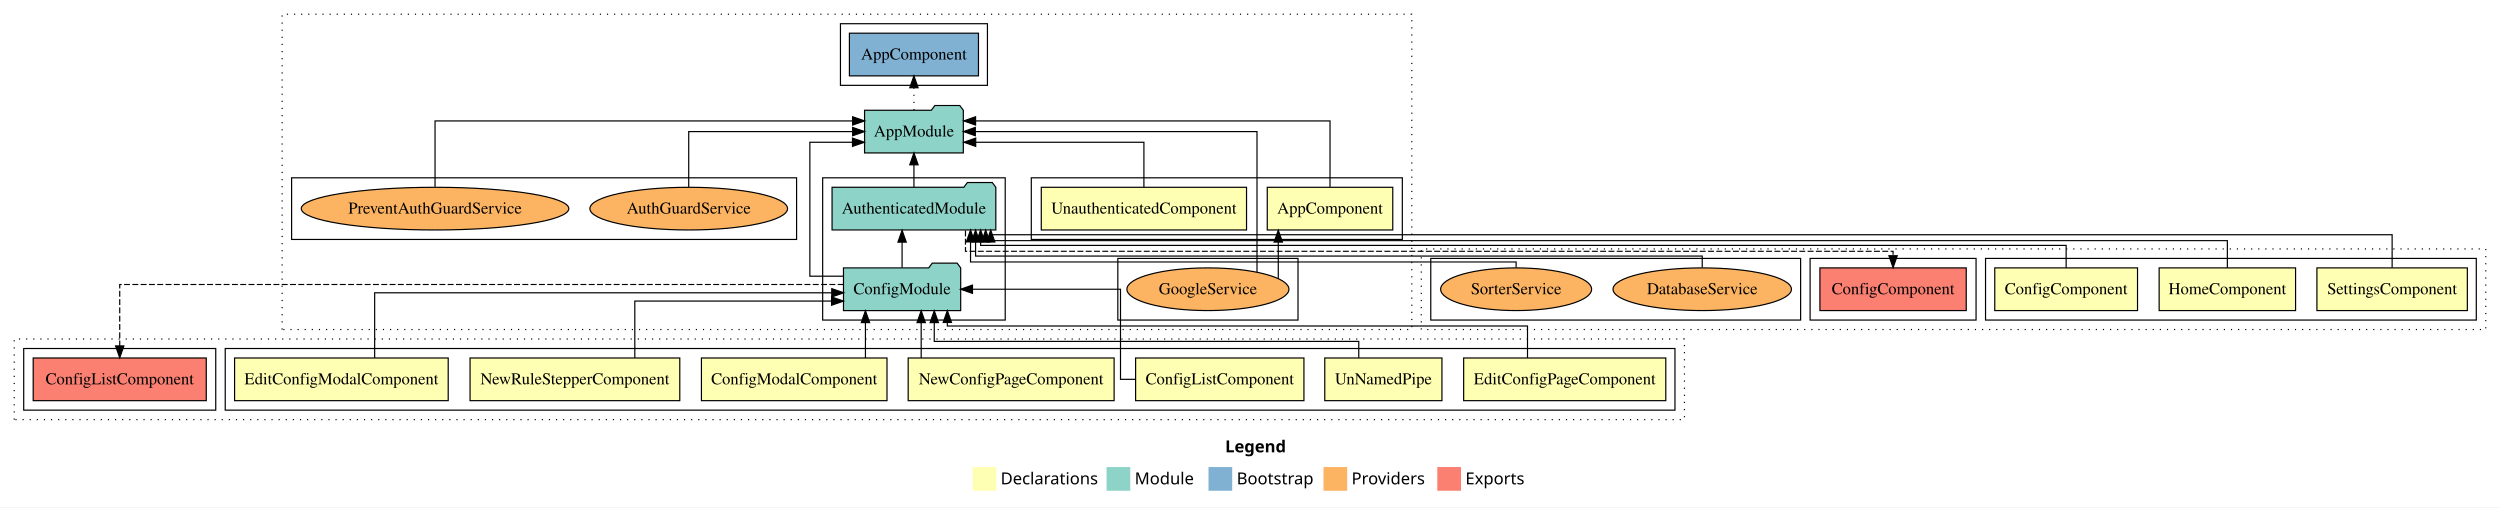
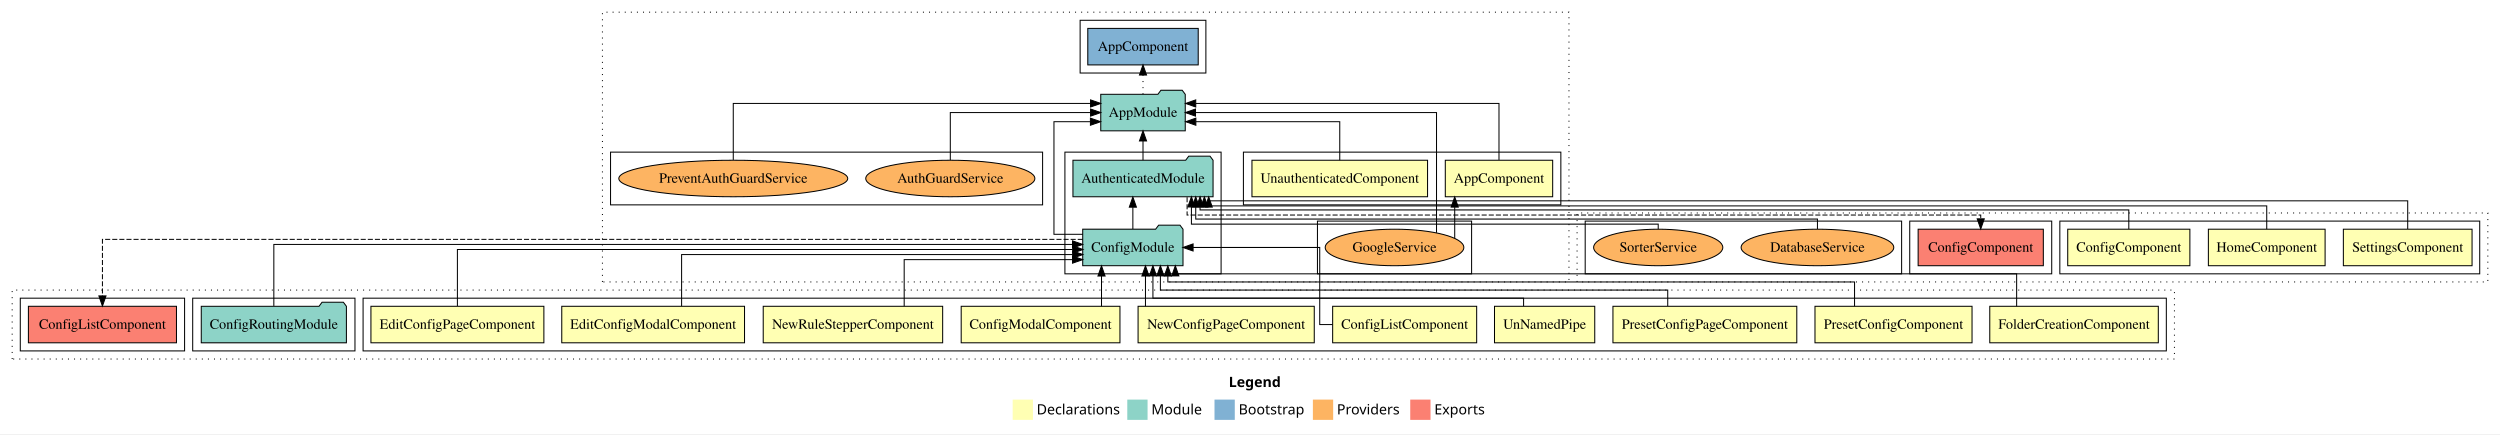
- <svg xmlns="http://www.w3.org/2000/svg" width="2109pt" height="428pt" viewBox="0.00 0.00 2109.00 428.00">
+ <svg xmlns="http://www.w3.org/2000/svg" width="2465pt" height="428pt" viewBox="0.00 0.00 2465.00 428.00">
  <g id="graph0" class="graph" transform="scale(1 1) rotate(0) translate(4 424)">
-     <polygon fill="#ffffff" stroke="transparent" points="-4,4 -4,-424 2105,-424 2105,4 -4,4" />
-     <text text-anchor="start" x="1029.509" y="-42.4" font-family="sans-serif" font-weight="bold" font-size="14.00" fill="#000000">Legend</text>
-     <polygon fill="#ffffb3" stroke="transparent" points="816.5,-10 816.5,-30 836.5,-30 836.5,-10 816.5,-10" />
-     <text text-anchor="start" x="840.129" y="-15.4" font-family="sans-serif" font-size="14.00" fill="#000000">  Declarations</text>
-     <polygon fill="#8dd3c7" stroke="transparent" points="929.5,-10 929.5,-30 949.5,-30 949.5,-10 929.5,-10" />
-     <text text-anchor="start" x="953.225" y="-15.4" font-family="sans-serif" font-size="14.00" fill="#000000">  Module</text>
-     <polygon fill="#80b1d3" stroke="transparent" points="1015.5,-10 1015.5,-30 1035.5,-30 1035.5,-10 1015.5,-10" />
-     <text text-anchor="start" x="1039.281" y="-15.4" font-family="sans-serif" font-size="14.00" fill="#000000">  Bootstrap</text>
-     <polygon fill="#fdb462" stroke="transparent" points="1112.5,-10 1112.5,-30 1132.5,-30 1132.5,-10 1112.5,-10" />
-     <text text-anchor="start" x="1136.173" y="-15.4" font-family="sans-serif" font-size="14.00" fill="#000000">  Providers</text>
-     <polygon fill="#fb8072" stroke="transparent" points="1208.5,-10 1208.5,-30 1228.5,-30 1228.5,-10 1208.5,-10" />
-     <text text-anchor="start" x="1232.226" y="-15.4" font-family="sans-serif" font-size="14.00" fill="#000000">  Exports</text>
+     <polygon fill="#ffffff" stroke="transparent" points="-4,4 -4,-424 2461,-424 2461,4 -4,4" />
+     <text text-anchor="start" x="1207.509" y="-42.4" font-family="sans-serif" font-weight="bold" font-size="14.00" fill="#000000">Legend</text>
+     <polygon fill="#ffffb3" stroke="transparent" points="994.5,-10 994.5,-30 1014.5,-30 1014.5,-10 994.5,-10" />
+     <text text-anchor="start" x="1018.129" y="-15.4" font-family="sans-serif" font-size="14.00" fill="#000000">  Declarations</text>
+     <polygon fill="#8dd3c7" stroke="transparent" points="1107.5,-10 1107.5,-30 1127.5,-30 1127.5,-10 1107.5,-10" />
+     <text text-anchor="start" x="1131.225" y="-15.4" font-family="sans-serif" font-size="14.00" fill="#000000">  Module</text>
+     <polygon fill="#80b1d3" stroke="transparent" points="1193.5,-10 1193.5,-30 1213.5,-30 1213.5,-10 1193.5,-10" />
+     <text text-anchor="start" x="1217.281" y="-15.4" font-family="sans-serif" font-size="14.00" fill="#000000">  Bootstrap</text>
+     <polygon fill="#fdb462" stroke="transparent" points="1290.5,-10 1290.5,-30 1310.5,-30 1310.5,-10 1290.5,-10" />
+     <text text-anchor="start" x="1314.173" y="-15.4" font-family="sans-serif" font-size="14.00" fill="#000000">  Providers</text>
+     <polygon fill="#fb8072" stroke="transparent" points="1386.5,-10 1386.5,-30 1406.5,-30 1406.5,-10 1386.5,-10" />
+     <text text-anchor="start" x="1410.226" y="-15.4" font-family="sans-serif" font-size="14.00" fill="#000000">  Exports</text>
    <g id="clust1" class="cluster">
-       <polygon fill="none" stroke="#000000" stroke-dasharray="1,5" points="234,-146 234,-412 1187,-412 1187,-146 234,-146" />
+       <polygon fill="none" stroke="#000000" stroke-dasharray="1,5" points="590,-146 590,-412 1543,-412 1543,-146 590,-146" />
    </g>
    <g id="clust2" class="cluster">
-       <polygon fill="none" stroke="#000000" points="866,-222 866,-274 1179,-274 1179,-222 866,-222" />
+       <polygon fill="none" stroke="#000000" points="1222,-222 1222,-274 1535,-274 1535,-222 1222,-222" />
    </g>
    <g id="clust3" class="cluster">
-       <polygon fill="none" stroke="#000000" points="939,-154 939,-206 1091,-206 1091,-154 939,-154" />
+       <polygon fill="none" stroke="#000000" points="1295,-154 1295,-206 1447,-206 1447,-154 1295,-154" />
    </g>
    <g id="clust5" class="cluster">
-       <polygon fill="none" stroke="#000000" points="690,-154 690,-274 844,-274 844,-154 690,-154" />
+       <polygon fill="none" stroke="#000000" points="1046,-154 1046,-274 1200,-274 1200,-154 1046,-154" />
    </g>
    <g id="clust7" class="cluster">
-       <polygon fill="none" stroke="#000000" points="705,-352 705,-404 829,-404 829,-352 705,-352" />
+       <polygon fill="none" stroke="#000000" points="1061,-352 1061,-404 1185,-404 1185,-352 1061,-352" />
    </g>
    <g id="clust8" class="cluster">
-       <polygon fill="none" stroke="#000000" points="242,-222 242,-274 668,-274 668,-222 242,-222" />
+       <polygon fill="none" stroke="#000000" points="598,-222 598,-274 1024,-274 1024,-222 598,-222" />
    </g>
    <g id="clust9" class="cluster">
-       <polygon fill="none" stroke="#000000" stroke-dasharray="1,5" points="1195,-146 1195,-214 2093,-214 2093,-146 1195,-146" />
+       <polygon fill="none" stroke="#000000" stroke-dasharray="1,5" points="1551,-146 1551,-214 2449,-214 2449,-146 1551,-146" />
    </g>
    <g id="clust10" class="cluster">
-       <polygon fill="none" stroke="#000000" points="1671,-154 1671,-206 2085,-206 2085,-154 1671,-154" />
+       <polygon fill="none" stroke="#000000" points="2027,-154 2027,-206 2441,-206 2441,-154 2027,-154" />
    </g>
    <g id="clust15" class="cluster">
-       <polygon fill="none" stroke="#000000" points="1523,-154 1523,-206 1663,-206 1663,-154 1523,-154" />
+       <polygon fill="none" stroke="#000000" points="1879,-154 1879,-206 2019,-206 2019,-154 1879,-154" />
    </g>
    <g id="clust17" class="cluster">
-       <polygon fill="none" stroke="#000000" points="1203,-154 1203,-206 1515,-206 1515,-154 1203,-154" />
+       <polygon fill="none" stroke="#000000" points="1559,-154 1559,-206 1871,-206 1871,-154 1559,-154" />
    </g>
    <g id="clust18" class="cluster">
-       <polygon fill="none" stroke="#000000" stroke-dasharray="1,5" points="8,-70 8,-138 1417,-138 1417,-70 8,-70" />
+       <polygon fill="none" stroke="#000000" stroke-dasharray="1,5" points="8,-70 8,-138 2140,-138 2140,-70 8,-70" />
    </g>
    <g id="clust19" class="cluster">
-       <polygon fill="none" stroke="#000000" points="186,-78 186,-130 1409,-130 1409,-78 186,-78" />
-     </g>
-     <g id="clust28" class="cluster">
+       <polygon fill="none" stroke="#000000" points="354,-78 354,-130 2132,-130 2132,-78 354,-78" />
+     </g>
+     <g id="clust30" class="cluster">
+       <polygon fill="none" stroke="#000000" points="186,-78 186,-130 346,-130 346,-78 186,-78" />
+     </g>
+     <g id="clust31" class="cluster">
      <polygon fill="none" stroke="#000000" points="16,-78 16,-130 178,-130 178,-78 16,-78" />
    </g>
    <g id="node1" class="node">
-       <polygon fill="#ffffb3" stroke="#000000" points="1170.94,-266 1065.06,-266 1065.06,-230 1170.94,-230 1170.94,-266" />
-       <text text-anchor="middle" x="1118" y="-243.8" font-family="Times,serif" font-size="14.00" fill="#000000">AppComponent</text>
+       <polygon fill="#ffffb3" stroke="#000000" points="1526.94,-266 1421.06,-266 1421.06,-230 1526.94,-230 1526.94,-266" />
+       <text text-anchor="middle" x="1474" y="-243.8" font-family="Times,serif" font-size="14.00" fill="#000000">AppComponent</text>
    </g>
    <g id="node3" class="node">
-       <polygon fill="#8dd3c7" stroke="#000000" points="808.657,-331 805.657,-335 784.657,-335 781.657,-331 725.343,-331 725.343,-295 808.657,-295 808.657,-331" />
-       <text text-anchor="middle" x="767" y="-308.8" font-family="Times,serif" font-size="14.00" fill="#000000">AppModule</text>
+       <polygon fill="#8dd3c7" stroke="#000000" points="1164.657,-331 1161.657,-335 1140.657,-335 1137.657,-331 1081.343,-331 1081.343,-295 1164.657,-295 1164.657,-331" />
+       <text text-anchor="middle" x="1123" y="-308.8" font-family="Times,serif" font-size="14.00" fill="#000000">AppModule</text>
    </g>
    <g id="edge1" class="edge">
-       <path fill="none" stroke="#000000" d="M1118,-266.292C1118,-288.206 1118,-322 1118,-322 1118,-322 818.99,-322 818.99,-322" />
-       <polygon fill="#000000" stroke="#000000" points="818.99,-318.5 808.99,-322 818.99,-325.5 818.99,-318.5" />
+       <path fill="none" stroke="#000000" d="M1474,-266.292C1474,-288.206 1474,-322 1474,-322 1474,-322 1174.99,-322 1174.99,-322" />
+       <polygon fill="#000000" stroke="#000000" points="1174.99,-318.5 1164.99,-322 1174.99,-325.5 1174.99,-318.5" />
    </g>
    <g id="node2" class="node">
-       <polygon fill="#ffffb3" stroke="#000000" points="1047.574,-266 874.426,-266 874.426,-230 1047.574,-230 1047.574,-266" />
-       <text text-anchor="middle" x="961" y="-243.8" font-family="Times,serif" font-size="14.00" fill="#000000">UnauthenticatedComponent</text>
+       <polygon fill="#ffffb3" stroke="#000000" points="1403.574,-266 1230.426,-266 1230.426,-230 1403.574,-230 1403.574,-266" />
+       <text text-anchor="middle" x="1317" y="-243.8" font-family="Times,serif" font-size="14.00" fill="#000000">UnauthenticatedComponent</text>
    </g>
    <g id="edge3" class="edge">
-       <path fill="none" stroke="#000000" d="M961,-266.027C961,-282.398 961,-304 961,-304 961,-304 819.095,-304 819.095,-304" />
-       <polygon fill="#000000" stroke="#000000" points="819.095,-300.5 809.095,-304 819.095,-307.5 819.095,-300.5" />
+       <path fill="none" stroke="#000000" d="M1317,-266.027C1317,-282.398 1317,-304 1317,-304 1317,-304 1175.095,-304 1175.095,-304" />
+       <polygon fill="#000000" stroke="#000000" points="1175.095,-300.5 1165.095,-304 1175.095,-307.5 1175.095,-300.5" />
    </g>
    <g id="node7" class="node">
-       <polygon fill="#80b1d3" stroke="#000000" points="821.439,-396 712.561,-396 712.561,-360 821.439,-360 821.439,-396" />
-       <text text-anchor="middle" x="767" y="-373.8" font-family="Times,serif" font-size="14.00" fill="#000000">AppComponent </text>
+       <polygon fill="#80b1d3" stroke="#000000" points="1177.439,-396 1068.561,-396 1068.561,-360 1177.439,-360 1177.439,-396" />
+       <text text-anchor="middle" x="1123" y="-373.8" font-family="Times,serif" font-size="14.00" fill="#000000">AppComponent </text>
    </g>
    <g id="edge6" class="edge">
-       <path fill="none" stroke="#000000" stroke-dasharray="1,5" d="M767,-331.106C767,-331.106 767,-349.991 767,-349.991" />
-       <polygon fill="#000000" stroke="#000000" points="763.5,-349.991 767,-359.991 770.5,-349.991 763.5,-349.991" />
+       <path fill="none" stroke="#000000" stroke-dasharray="1,5" d="M1123,-331.106C1123,-331.106 1123,-349.991 1123,-349.991" />
+       <polygon fill="#000000" stroke="#000000" points="1119.5,-349.991 1123,-359.991 1126.5,-349.991 1119.5,-349.991" />
    </g>
    <g id="node4" class="node">
-       <ellipse fill="#fdb462" stroke="#000000" cx="1015" cy="-180" rx="68.338" ry="18" />
-       <text text-anchor="middle" x="1015" y="-175.8" font-family="Times,serif" font-size="14.00" fill="#000000">GoogleService</text>
+       <ellipse fill="#fdb462" stroke="#000000" cx="1371" cy="-180" rx="68.338" ry="18" />
+       <text text-anchor="middle" x="1371" y="-175.8" font-family="Times,serif" font-size="14.00" fill="#000000">GoogleService</text>
    </g>
    <g id="edge2" class="edge">
-       <path fill="none" stroke="#000000" d="M1074.35,-189.171C1074.35,-189.171 1074.35,-219.793 1074.35,-219.793" />
-       <polygon fill="#000000" stroke="#000000" points="1070.85,-219.793 1074.35,-229.793 1077.85,-219.793 1070.85,-219.793" />
+       <path fill="none" stroke="#000000" d="M1430.35,-189.171C1430.35,-189.171 1430.35,-219.793 1430.35,-219.793" />
+       <polygon fill="#000000" stroke="#000000" points="1426.85,-219.793 1430.35,-229.793 1433.85,-219.793 1426.85,-219.793" />
    </g>
    <g id="edge7" class="edge">
-       <path fill="none" stroke="#000000" d="M1056.409,-194.487C1056.409,-228.957 1056.409,-313 1056.409,-313 1056.409,-313 818.773,-313 818.773,-313" />
-       <polygon fill="#000000" stroke="#000000" points="818.774,-309.5 808.773,-313 818.773,-316.5 818.774,-309.5" />
+       <path fill="none" stroke="#000000" d="M1412.409,-194.487C1412.409,-228.957 1412.409,-313 1412.409,-313 1412.409,-313 1174.773,-313 1174.773,-313" />
+       <polygon fill="#000000" stroke="#000000" points="1174.774,-309.5 1164.773,-313 1174.773,-316.5 1174.774,-309.5" />
    </g>
    <g id="node5" class="node">
-       <polygon fill="#8dd3c7" stroke="#000000" points="806.439,-198 803.439,-202 782.439,-202 779.439,-198 707.561,-198 707.561,-162 806.439,-162 806.439,-198" />
-       <text text-anchor="middle" x="757" y="-175.8" font-family="Times,serif" font-size="14.00" fill="#000000">ConfigModule</text>
+       <polygon fill="#8dd3c7" stroke="#000000" points="1162.439,-198 1159.439,-202 1138.439,-202 1135.439,-198 1063.561,-198 1063.561,-162 1162.439,-162 1162.439,-198" />
+       <text text-anchor="middle" x="1113" y="-175.8" font-family="Times,serif" font-size="14.00" fill="#000000">ConfigModule</text>
    </g>
    <g id="edge4" class="edge">
-       <path fill="none" stroke="#000000" d="M707.726,-191C692.286,-191 679.197,-191 679.197,-191 679.197,-191 679.197,-304 679.197,-304 679.197,-304 715.156,-304 715.156,-304" />
-       <polygon fill="#000000" stroke="#000000" points="715.156,-307.5 725.156,-304 715.156,-300.5 715.156,-307.5" />
+       <path fill="none" stroke="#000000" d="M1063.726,-193C1048.286,-193 1035.197,-193 1035.197,-193 1035.197,-193 1035.197,-304 1035.197,-304 1035.197,-304 1071.156,-304 1071.156,-304" />
+       <polygon fill="#000000" stroke="#000000" points="1071.156,-307.5 1081.156,-304 1071.156,-300.5 1071.156,-307.5" />
    </g>
    <g id="node6" class="node">
-       <polygon fill="#8dd3c7" stroke="#000000" points="836.077,-266 833.077,-270 812.077,-270 809.077,-266 697.923,-266 697.923,-230 836.077,-230 836.077,-266" />
-       <text text-anchor="middle" x="767" y="-243.8" font-family="Times,serif" font-size="14.00" fill="#000000">AuthenticatedModule</text>
+       <polygon fill="#8dd3c7" stroke="#000000" points="1192.077,-266 1189.077,-270 1168.077,-270 1165.077,-266 1053.923,-266 1053.923,-230 1192.077,-230 1192.077,-266" />
+       <text text-anchor="middle" x="1123" y="-243.8" font-family="Times,serif" font-size="14.00" fill="#000000">AuthenticatedModule</text>
    </g>
    <g id="edge13" class="edge">
-       <path fill="none" stroke="#000000" d="M757,-198.223C757,-198.223 757,-219.727 757,-219.727" />
-       <polygon fill="#000000" stroke="#000000" points="753.5,-219.727 757,-229.727 760.5,-219.727 753.5,-219.727" />
-     </g>
-     <g id="node23" class="node">
+       <path fill="none" stroke="#000000" d="M1113,-198.223C1113,-198.223 1113,-219.727 1113,-219.727" />
+       <polygon fill="#000000" stroke="#000000" points="1109.5,-219.727 1113,-229.727 1116.5,-219.727 1109.5,-219.727" />
+     </g>
+     <g id="node27" class="node">
      <polygon fill="#fb8072" stroke="#000000" points="170,-122 24,-122 24,-86 170,-86 170,-122" />
      <text text-anchor="middle" x="97" y="-99.8" font-family="Times,serif" font-size="14.00" fill="#000000">ConfigListComponent </text>
    </g>
+     <g id="edge28" class="edge">
+       <path fill="none" stroke="#000000" stroke-dasharray="5,2" d="M1063.653,-188C860.186,-188 97,-188 97,-188 97,-188 97,-132.227 97,-132.227" />
+       <polygon fill="#000000" stroke="#000000" points="100.5,-132.227 97,-122.227 93.5,-132.227 100.5,-132.227" />
+     </g>
+     <g id="edge5" class="edge">
+       <path fill="none" stroke="#000000" d="M1123,-266.106C1123,-266.106 1123,-284.991 1123,-284.991" />
+       <polygon fill="#000000" stroke="#000000" points="1119.5,-284.991 1123,-294.991 1126.5,-284.991 1119.5,-284.991" />
+     </g>
+     <g id="node13" class="node">
+       <polygon fill="#fb8072" stroke="#000000" points="2010.72,-198 1887.28,-198 1887.28,-162 2010.72,-162 2010.72,-198" />
+       <text text-anchor="middle" x="1949" y="-175.8" font-family="Times,serif" font-size="14.00" fill="#000000">ConfigComponent </text>
+     </g>
+     <g id="edge14" class="edge">
+       <path fill="none" stroke="#000000" stroke-dasharray="5,2" d="M1166.479,-229.578C1166.479,-220.721 1166.479,-212 1166.479,-212 1166.479,-212 1949,-212 1949,-212 1949,-212 1949,-208.243 1949,-208.243" />
+       <polygon fill="#000000" stroke="#000000" points="1952.5,-208.243 1949,-198.243 1945.5,-208.243 1952.5,-208.243" />
+     </g>
+     <g id="node8" class="node">
+       <ellipse fill="#fdb462" stroke="#000000" cx="933" cy="-248" rx="83.367" ry="18" />
+       <text text-anchor="middle" x="933" y="-243.8" font-family="Times,serif" font-size="14.00" fill="#000000">AuthGuardService</text>
+     </g>
+     <g id="edge8" class="edge">
+       <path fill="none" stroke="#000000" d="M933,-266.106C933,-285.339 933,-313 933,-313 933,-313 1071.304,-313 1071.304,-313" />
+       <polygon fill="#000000" stroke="#000000" points="1071.304,-316.5 1081.304,-313 1071.304,-309.5 1071.304,-316.5" />
+     </g>
+     <g id="node9" class="node">
+       <ellipse fill="#fdb462" stroke="#000000" cx="719" cy="-248" rx="112.862" ry="18" />
+       <text text-anchor="middle" x="719" y="-243.8" font-family="Times,serif" font-size="14.00" fill="#000000">PreventAuthGuardService</text>
+     </g>
+     <g id="edge9" class="edge">
+       <path fill="none" stroke="#000000" d="M719,-266.292C719,-288.206 719,-322 719,-322 719,-322 1071.287,-322 1071.287,-322" />
+       <polygon fill="#000000" stroke="#000000" points="1071.287,-325.5 1081.287,-322 1071.286,-318.5 1071.287,-325.5" />
+     </g>
+     <g id="node10" class="node">
+       <polygon fill="#ffffb3" stroke="#000000" points="2288.545,-198 2173.455,-198 2173.455,-162 2288.545,-162 2288.545,-198" />
+       <text text-anchor="middle" x="2231" y="-175.8" font-family="Times,serif" font-size="14.00" fill="#000000">HomeComponent</text>
+     </g>
+     <g id="edge10" class="edge">
+       <path fill="none" stroke="#000000" d="M2231,-198.102C2231,-209.086 2231,-221 2231,-221 2231,-221 1183.519,-221 1183.519,-221 1183.519,-221 1183.519,-221.884 1183.519,-221.884" />
+       <polygon fill="#000000" stroke="#000000" points="1180.019,-219.841 1183.519,-229.841 1187.019,-219.841 1180.019,-219.841" />
+     </g>
+     <g id="node11" class="node">
+       <polygon fill="#ffffb3" stroke="#000000" points="2155.22,-198 2034.78,-198 2034.78,-162 2155.22,-162 2155.22,-198" />
+       <text text-anchor="middle" x="2095" y="-175.8" font-family="Times,serif" font-size="14.00" fill="#000000">ConfigComponent</text>
+     </g>
+     <g id="edge11" class="edge">
+       <path fill="none" stroke="#000000" d="M2095,-198.066C2095,-207.459 2095,-217 2095,-217 2095,-217 1179.259,-217 1179.259,-217 1179.259,-217 1179.259,-219.967 1179.259,-219.967" />
+       <polygon fill="#000000" stroke="#000000" points="1175.759,-219.967 1179.259,-229.967 1182.759,-219.967 1175.759,-219.967" />
+     </g>
+     <g id="node12" class="node">
+       <polygon fill="#ffffb3" stroke="#000000" points="2433.447,-198 2306.553,-198 2306.553,-162 2433.447,-162 2433.447,-198" />
+       <text text-anchor="middle" x="2370" y="-175.8" font-family="Times,serif" font-size="14.00" fill="#000000">SettingsComponent</text>
+     </g>
+     <g id="edge12" class="edge">
+       <path fill="none" stroke="#000000" d="M2370,-198.18C2370,-211.038 2370,-226 2370,-226 2370,-226 1187.779,-226 1187.779,-226 1187.779,-226 1187.779,-226.383 1187.779,-226.383" />
+       <polygon fill="#000000" stroke="#000000" points="1184.279,-219.832 1187.779,-229.832 1191.279,-219.832 1184.279,-219.832" />
+     </g>
+     <g id="node14" class="node">
+       <ellipse fill="#fdb462" stroke="#000000" cx="1788" cy="-180" rx="75.256" ry="18" />
+       <text text-anchor="middle" x="1788" y="-175.8" font-family="Times,serif" font-size="14.00" fill="#000000">DatabaseService</text>
+     </g>
+     <g id="edge15" class="edge">
+       <path fill="none" stroke="#000000" d="M1788,-198.207C1788,-203.555 1788,-208 1788,-208 1788,-208 1174.999,-208 1174.999,-208 1174.999,-208 1174.999,-219.873 1174.999,-219.873" />
+       <polygon fill="#000000" stroke="#000000" points="1171.499,-219.873 1174.999,-229.873 1178.499,-219.873 1171.499,-219.873" />
+     </g>
+     <g id="node15" class="node">
+       <ellipse fill="#fdb462" stroke="#000000" cx="1631" cy="-180" rx="63.677" ry="18" />
+       <text text-anchor="middle" x="1631" y="-175.8" font-family="Times,serif" font-size="14.00" fill="#000000">SorterService</text>
+     </g>
+     <g id="edge16" class="edge">
+       <path fill="none" stroke="#000000" d="M1631,-198.122C1631,-200.973 1631,-203 1631,-203 1631,-203 1170.739,-203 1170.739,-203 1170.739,-203 1170.739,-219.956 1170.739,-219.956" />
+       <polygon fill="#000000" stroke="#000000" points="1167.239,-219.956 1170.739,-229.956 1174.239,-219.956 1167.239,-219.956" />
+     </g>
+     <g id="node16" class="node">
+       <polygon fill="#ffffb3" stroke="#000000" points="1451.999,-122 1310.001,-122 1310.001,-86 1451.999,-86 1451.999,-122" />
+       <text text-anchor="middle" x="1381" y="-99.8" font-family="Times,serif" font-size="14.00" fill="#000000">ConfigListComponent</text>
+     </g>
+     <g id="edge17" class="edge">
+       <path fill="none" stroke="#000000" d="M1309.974,-104C1302.327,-104 1297.255,-104 1297.255,-104 1297.255,-104 1297.255,-180 1297.255,-180 1297.255,-180 1172.377,-180 1172.377,-180" />
+       <polygon fill="#000000" stroke="#000000" points="1172.377,-176.5 1162.377,-180 1172.377,-183.5 1172.377,-176.5" />
+     </g>
+     <g id="node17" class="node">
+       <polygon fill="#ffffb3" stroke="#000000" points="1291.86,-122 1118.14,-122 1118.14,-86 1291.86,-86 1291.86,-122" />
+       <text text-anchor="middle" x="1205" y="-99.8" font-family="Times,serif" font-size="14.00" fill="#000000">NewConfigPageComponent</text>
+     </g>
+     <g id="edge18" class="edge">
+       <path fill="none" stroke="#000000" d="M1125.428,-122.011C1125.428,-122.011 1125.428,-151.855 1125.428,-151.855" />
+       <polygon fill="#000000" stroke="#000000" points="1121.928,-151.855 1125.428,-161.855 1128.928,-151.855 1121.928,-151.855" />
+     </g>
+     <g id="node18" class="node">
+       <polygon fill="#ffffb3" stroke="#000000" points="1100.27,-122 943.73,-122 943.73,-86 1100.27,-86 1100.27,-122" />
+       <text text-anchor="middle" x="1022" y="-99.8" font-family="Times,serif" font-size="14.00" fill="#000000">ConfigModalComponent</text>
+     </g>
+     <g id="edge19" class="edge">
+       <path fill="none" stroke="#000000" d="M1082.083,-122.011C1082.083,-122.011 1082.083,-151.855 1082.083,-151.855" />
+       <polygon fill="#000000" stroke="#000000" points="1078.583,-151.855 1082.083,-161.855 1085.583,-151.855 1078.583,-151.855" />
+     </g>
+     <g id="node19" class="node">
+       <polygon fill="#ffffb3" stroke="#000000" points="925.465,-122 748.535,-122 748.535,-86 925.465,-86 925.465,-122" />
+       <text text-anchor="middle" x="837" y="-99.8" font-family="Times,serif" font-size="14.00" fill="#000000">NewRuleStepperComponent</text>
+     </g>
+     <g id="edge20" class="edge">
+       <path fill="none" stroke="#000000" d="M887.524,-122.169C887.524,-141.09 887.524,-168 887.524,-168 887.524,-168 1053.518,-168 1053.518,-168" />
+       <polygon fill="#000000" stroke="#000000" points="1053.518,-171.5 1063.518,-168 1053.518,-164.5 1053.518,-171.5" />
+     </g>
+     <g id="node20" class="node">
+       <polygon fill="#ffffb3" stroke="#000000" points="730.104,-122 549.896,-122 549.896,-86 730.104,-86 730.104,-122" />
+       <text text-anchor="middle" x="640" y="-99.8" font-family="Times,serif" font-size="14.00" fill="#000000">EditConfigModalComponent</text>
+     </g>
+     <g id="edge21" class="edge">
+       <path fill="none" stroke="#000000" d="M668.061,-122.129C668.061,-142.572 668.061,-173 668.061,-173 668.061,-173 1053.684,-173 1053.684,-173" />
+       <polygon fill="#000000" stroke="#000000" points="1053.684,-176.5 1063.684,-173 1053.684,-169.5 1053.684,-176.5" />
+     </g>
+     <g id="node21" class="node">
+       <polygon fill="#ffffb3" stroke="#000000" points="532.266,-122 361.734,-122 361.734,-86 532.266,-86 532.266,-122" />
+       <text text-anchor="middle" x="447" y="-99.8" font-family="Times,serif" font-size="14.00" fill="#000000">EditConfigPageComponent</text>
+     </g>
+     <g id="edge22" class="edge">
+       <path fill="none" stroke="#000000" d="M447,-122.292C447,-144.206 447,-178 447,-178 447,-178 1053.757,-178 1053.757,-178" />
+       <polygon fill="#000000" stroke="#000000" points="1053.757,-181.5 1063.757,-178 1053.757,-174.5 1053.757,-181.5" />
+     </g>
+     <g id="node22" class="node">
+       <polygon fill="#ffffb3" stroke="#000000" points="2124.088,-122 1957.912,-122 1957.912,-86 2124.088,-86 2124.088,-122" />
+       <text text-anchor="middle" x="2041" y="-99.8" font-family="Times,serif" font-size="14.00" fill="#000000">FolderCreationComponent</text>
+     </g>
+     <g id="edge23" class="edge">
+       <path fill="none" stroke="#000000" d="M1984.408,-122.051C1984.408,-136.373 1984.408,-154 1984.408,-154 1984.408,-154 1154.861,-154 1154.861,-154 1154.861,-154 1154.861,-154.794 1154.861,-154.794" />
+       <polygon fill="#000000" stroke="#000000" points="1151.361,-151.942 1154.861,-161.942 1158.361,-151.942 1151.361,-151.942" />
+     </g>
+     <g id="node23" class="node">
+       <polygon fill="#ffffb3" stroke="#000000" points="1940.428,-122 1785.572,-122 1785.572,-86 1940.428,-86 1940.428,-122" />
+       <text text-anchor="middle" x="1863" y="-99.8" font-family="Times,serif" font-size="14.00" fill="#000000">PresetConfigComponent</text>
+     </g>
    <g id="edge24" class="edge">
-       <path fill="none" stroke="#000000" stroke-dasharray="5,2" d="M707.663,-184C554.439,-184 97,-184 97,-184 97,-184 97,-132.153 97,-132.153" />
-       <polygon fill="#000000" stroke="#000000" points="100.5,-132.153 97,-122.153 93.5,-132.153 100.5,-132.153" />
-     </g>
-     <g id="edge5" class="edge">
-       <path fill="none" stroke="#000000" d="M767,-266.106C767,-266.106 767,-284.991 767,-284.991" />
-       <polygon fill="#000000" stroke="#000000" points="763.5,-284.991 767,-294.991 770.5,-284.991 763.5,-284.991" />
-     </g>
-     <g id="node13" class="node">
-       <polygon fill="#fb8072" stroke="#000000" points="1654.72,-198 1531.28,-198 1531.28,-162 1654.72,-162 1654.72,-198" />
-       <text text-anchor="middle" x="1593" y="-175.8" font-family="Times,serif" font-size="14.00" fill="#000000">ConfigComponent </text>
-     </g>
-     <g id="edge14" class="edge">
-       <path fill="none" stroke="#000000" stroke-dasharray="5,2" d="M810.479,-229.578C810.479,-220.721 810.479,-212 810.479,-212 810.479,-212 1593,-212 1593,-212 1593,-212 1593,-208.243 1593,-208.243" />
-       <polygon fill="#000000" stroke="#000000" points="1596.5,-208.243 1593,-198.243 1589.5,-208.243 1596.5,-208.243" />
-     </g>
-     <g id="node8" class="node">
-       <ellipse fill="#fdb462" stroke="#000000" cx="577" cy="-248" rx="83.367" ry="18" />
-       <text text-anchor="middle" x="577" y="-243.8" font-family="Times,serif" font-size="14.00" fill="#000000">AuthGuardService</text>
-     </g>
-     <g id="edge8" class="edge">
-       <path fill="none" stroke="#000000" d="M577,-266.106C577,-285.339 577,-313 577,-313 577,-313 715.304,-313 715.304,-313" />
-       <polygon fill="#000000" stroke="#000000" points="715.304,-316.5 725.304,-313 715.304,-309.5 715.304,-316.5" />
-     </g>
-     <g id="node9" class="node">
-       <ellipse fill="#fdb462" stroke="#000000" cx="363" cy="-248" rx="112.862" ry="18" />
-       <text text-anchor="middle" x="363" y="-243.8" font-family="Times,serif" font-size="14.00" fill="#000000">PreventAuthGuardService</text>
-     </g>
-     <g id="edge9" class="edge">
-       <path fill="none" stroke="#000000" d="M363,-266.292C363,-288.206 363,-322 363,-322 363,-322 715.287,-322 715.287,-322" />
-       <polygon fill="#000000" stroke="#000000" points="715.287,-325.5 725.287,-322 715.287,-318.5 715.287,-325.5" />
-     </g>
-     <g id="node10" class="node">
-       <polygon fill="#ffffb3" stroke="#000000" points="1932.545,-198 1817.455,-198 1817.455,-162 1932.545,-162 1932.545,-198" />
-       <text text-anchor="middle" x="1875" y="-175.8" font-family="Times,serif" font-size="14.00" fill="#000000">HomeComponent</text>
-     </g>
-     <g id="edge10" class="edge">
-       <path fill="none" stroke="#000000" d="M1875,-198.102C1875,-209.086 1875,-221 1875,-221 1875,-221 827.519,-221 827.519,-221 827.519,-221 827.519,-221.884 827.519,-221.884" />
-       <polygon fill="#000000" stroke="#000000" points="824.019,-219.841 827.519,-229.841 831.019,-219.841 824.019,-219.841" />
-     </g>
-     <g id="node11" class="node">
-       <polygon fill="#ffffb3" stroke="#000000" points="1799.22,-198 1678.78,-198 1678.78,-162 1799.22,-162 1799.22,-198" />
-       <text text-anchor="middle" x="1739" y="-175.8" font-family="Times,serif" font-size="14.00" fill="#000000">ConfigComponent</text>
-     </g>
-     <g id="edge11" class="edge">
-       <path fill="none" stroke="#000000" d="M1739,-198.066C1739,-207.459 1739,-217 1739,-217 1739,-217 823.259,-217 823.259,-217 823.259,-217 823.259,-219.967 823.259,-219.967" />
-       <polygon fill="#000000" stroke="#000000" points="819.759,-219.967 823.259,-229.967 826.759,-219.967 819.759,-219.967" />
-     </g>
-     <g id="node12" class="node">
-       <polygon fill="#ffffb3" stroke="#000000" points="2077.447,-198 1950.553,-198 1950.553,-162 2077.447,-162 2077.447,-198" />
-       <text text-anchor="middle" x="2014" y="-175.8" font-family="Times,serif" font-size="14.00" fill="#000000">SettingsComponent</text>
-     </g>
-     <g id="edge12" class="edge">
-       <path fill="none" stroke="#000000" d="M2014,-198.18C2014,-211.038 2014,-226 2014,-226 2014,-226 831.779,-226 831.779,-226 831.779,-226 831.779,-226.383 831.779,-226.383" />
-       <polygon fill="#000000" stroke="#000000" points="828.279,-219.832 831.779,-229.832 835.279,-219.832 828.279,-219.832" />
-     </g>
-     <g id="node14" class="node">
-       <ellipse fill="#fdb462" stroke="#000000" cx="1432" cy="-180" rx="75.256" ry="18" />
-       <text text-anchor="middle" x="1432" y="-175.8" font-family="Times,serif" font-size="14.00" fill="#000000">DatabaseService</text>
-     </g>
-     <g id="edge15" class="edge">
-       <path fill="none" stroke="#000000" d="M1432,-198.207C1432,-203.555 1432,-208 1432,-208 1432,-208 818.999,-208 818.999,-208 818.999,-208 818.999,-219.873 818.999,-219.873" />
-       <polygon fill="#000000" stroke="#000000" points="815.499,-219.873 818.999,-229.873 822.499,-219.873 815.499,-219.873" />
-     </g>
-     <g id="node15" class="node">
-       <ellipse fill="#fdb462" stroke="#000000" cx="1275" cy="-180" rx="63.677" ry="18" />
-       <text text-anchor="middle" x="1275" y="-175.8" font-family="Times,serif" font-size="14.00" fill="#000000">SorterService</text>
-     </g>
-     <g id="edge16" class="edge">
-       <path fill="none" stroke="#000000" d="M1275,-198.122C1275,-200.973 1275,-203 1275,-203 1275,-203 814.739,-203 814.739,-203 814.739,-203 814.739,-219.956 814.739,-219.956" />
-       <polygon fill="#000000" stroke="#000000" points="811.239,-219.956 814.739,-229.956 818.239,-219.956 811.239,-219.956" />
-     </g>
-     <g id="node16" class="node">
-       <polygon fill="#ffffb3" stroke="#000000" points="1095.999,-122 954.001,-122 954.001,-86 1095.999,-86 1095.999,-122" />
-       <text text-anchor="middle" x="1025" y="-99.8" font-family="Times,serif" font-size="14.00" fill="#000000">ConfigListComponent</text>
-     </g>
-     <g id="edge17" class="edge">
-       <path fill="none" stroke="#000000" d="M953.974,-104C946.327,-104 941.255,-104 941.255,-104 941.255,-104 941.255,-180 941.255,-180 941.255,-180 816.377,-180 816.377,-180" />
-       <polygon fill="#000000" stroke="#000000" points="816.377,-176.5 806.377,-180 816.377,-183.5 816.377,-176.5" />
-     </g>
-     <g id="node17" class="node">
-       <polygon fill="#ffffb3" stroke="#000000" points="935.86,-122 762.14,-122 762.14,-86 935.86,-86 935.86,-122" />
-       <text text-anchor="middle" x="849" y="-99.8" font-family="Times,serif" font-size="14.00" fill="#000000">NewConfigPageComponent</text>
-     </g>
-     <g id="edge18" class="edge">
-       <path fill="none" stroke="#000000" d="M773.107,-122.011C773.107,-122.011 773.107,-151.855 773.107,-151.855" />
-       <polygon fill="#000000" stroke="#000000" points="769.607,-151.855 773.107,-161.855 776.607,-151.855 769.607,-151.855" />
-     </g>
-     <g id="node18" class="node">
-       <polygon fill="#ffffb3" stroke="#000000" points="744.27,-122 587.73,-122 587.73,-86 744.27,-86 744.27,-122" />
-       <text text-anchor="middle" x="666" y="-99.8" font-family="Times,serif" font-size="14.00" fill="#000000">ConfigModalComponent</text>
-     </g>
-     <g id="edge19" class="edge">
-       <path fill="none" stroke="#000000" d="M726.083,-122.011C726.083,-122.011 726.083,-151.855 726.083,-151.855" />
-       <polygon fill="#000000" stroke="#000000" points="722.583,-151.855 726.083,-161.855 729.583,-151.855 722.583,-151.855" />
-     </g>
-     <g id="node19" class="node">
-       <polygon fill="#ffffb3" stroke="#000000" points="569.465,-122 392.535,-122 392.535,-86 569.465,-86 569.465,-122" />
-       <text text-anchor="middle" x="481" y="-99.8" font-family="Times,serif" font-size="14.00" fill="#000000">NewRuleStepperComponent</text>
-     </g>
-     <g id="edge20" class="edge">
-       <path fill="none" stroke="#000000" d="M531.524,-122.035C531.524,-141.576 531.524,-170 531.524,-170 531.524,-170 697.518,-170 697.518,-170" />
-       <polygon fill="#000000" stroke="#000000" points="697.519,-173.5 707.518,-170 697.518,-166.5 697.519,-173.5" />
-     </g>
-     <g id="node20" class="node">
-       <polygon fill="#ffffb3" stroke="#000000" points="374.104,-122 193.896,-122 193.896,-86 374.104,-86 374.104,-122" />
-       <text text-anchor="middle" x="284" y="-99.8" font-family="Times,serif" font-size="14.00" fill="#000000">EditConfigModalComponent</text>
-     </g>
-     <g id="edge21" class="edge">
-       <path fill="none" stroke="#000000" d="M312.061,-122.045C312.061,-143.662 312.061,-177 312.061,-177 312.061,-177 697.684,-177 697.684,-177" />
-       <polygon fill="#000000" stroke="#000000" points="697.684,-180.5 707.684,-177 697.684,-173.5 697.684,-180.5" />
-     </g>
-     <g id="node21" class="node">
-       <polygon fill="#ffffb3" stroke="#000000" points="1401.266,-122 1230.734,-122 1230.734,-86 1401.266,-86 1401.266,-122" />
-       <text text-anchor="middle" x="1316" y="-99.8" font-family="Times,serif" font-size="14.00" fill="#000000">EditConfigPageComponent</text>
-     </g>
-     <g id="edge22" class="edge">
-       <path fill="none" stroke="#000000" d="M1284.603,-122.044C1284.603,-134.563 1284.603,-149 1284.603,-149 1284.603,-149 795.182,-149 795.182,-149 795.182,-149 795.182,-151.967 795.182,-151.967" />
-       <polygon fill="#000000" stroke="#000000" points="791.682,-151.967 795.182,-161.967 798.682,-151.967 791.682,-151.967" />
-     </g>
-     <g id="node22" class="node">
-       <polygon fill="#ffffb3" stroke="#000000" points="1212.422,-122 1113.578,-122 1113.578,-86 1212.422,-86 1212.422,-122" />
-       <text text-anchor="middle" x="1163" y="-99.8" font-family="Times,serif" font-size="14.00" fill="#000000">UnNamedPipe</text>
-     </g>
-     <g id="edge23" class="edge">
-       <path fill="none" stroke="#000000" d="M1142.255,-122.243C1142.255,-129.43 1142.255,-136 1142.255,-136 1142.255,-136 784.144,-136 784.144,-136 784.144,-136 784.144,-151.85 784.144,-151.85" />
-       <polygon fill="#000000" stroke="#000000" points="780.644,-151.849 784.144,-161.85 787.644,-151.85 780.644,-151.849" />
+       <path fill="none" stroke="#000000" d="M1824.582,-122.055C1824.582,-133.439 1824.582,-146 1824.582,-146 1824.582,-146 1147.503,-146 1147.503,-146 1147.503,-146 1147.503,-151.806 1147.503,-151.806" />
+       <polygon fill="#000000" stroke="#000000" points="1144.003,-151.805 1147.503,-161.806 1151.003,-151.806 1144.003,-151.805" />
+     </g>
+     <g id="node24" class="node">
+       <polygon fill="#ffffb3" stroke="#000000" points="1767.64,-122 1586.36,-122 1586.36,-86 1767.64,-86 1767.64,-122" />
+       <text text-anchor="middle" x="1677" y="-99.8" font-family="Times,serif" font-size="14.00" fill="#000000">PresetConfigPageComponent</text>
+     </g>
+     <g id="edge25" class="edge">
+       <path fill="none" stroke="#000000" d="M1640.384,-122.194C1640.384,-130.278 1640.384,-138 1640.384,-138 1640.384,-138 1140.145,-138 1140.145,-138 1140.145,-138 1140.145,-151.945 1140.145,-151.945" />
+       <polygon fill="#000000" stroke="#000000" points="1136.645,-151.944 1140.145,-161.945 1143.645,-151.945 1136.645,-151.944" />
+     </g>
+     <g id="node25" class="node">
+       <polygon fill="#ffffb3" stroke="#000000" points="1568.422,-122 1469.578,-122 1469.578,-86 1568.422,-86 1568.422,-122" />
+       <text text-anchor="middle" x="1519" y="-99.8" font-family="Times,serif" font-size="14.00" fill="#000000">UnNamedPipe</text>
+     </g>
+     <g id="edge26" class="edge">
+       <path fill="none" stroke="#000000" d="M1498.255,-122.058C1498.255,-126.495 1498.255,-130 1498.255,-130 1498.255,-130 1132.786,-130 1132.786,-130 1132.786,-130 1132.786,-151.949 1132.786,-151.949" />
+       <polygon fill="#000000" stroke="#000000" points="1129.286,-151.949 1132.786,-161.949 1136.286,-151.949 1129.286,-151.949" />
+     </g>
+     <g id="node26" class="node">
+       <polygon fill="#8dd3c7" stroke="#000000" points="337.556,-122 334.556,-126 313.556,-126 310.556,-122 194.444,-122 194.444,-86 337.556,-86 337.556,-122" />
+       <text text-anchor="middle" x="266" y="-99.8" font-family="Times,serif" font-size="14.00" fill="#000000">ConfigRoutingModule</text>
+     </g>
+     <g id="edge27" class="edge">
+       <path fill="none" stroke="#000000" d="M266,-122.323C266,-145.66 266,-183 266,-183 266,-183 1053.49,-183 1053.49,-183" />
+       <polygon fill="#000000" stroke="#000000" points="1053.49,-186.5 1063.49,-183 1053.49,-179.5 1053.49,-186.5" />
    </g>
  </g>
</svg>
